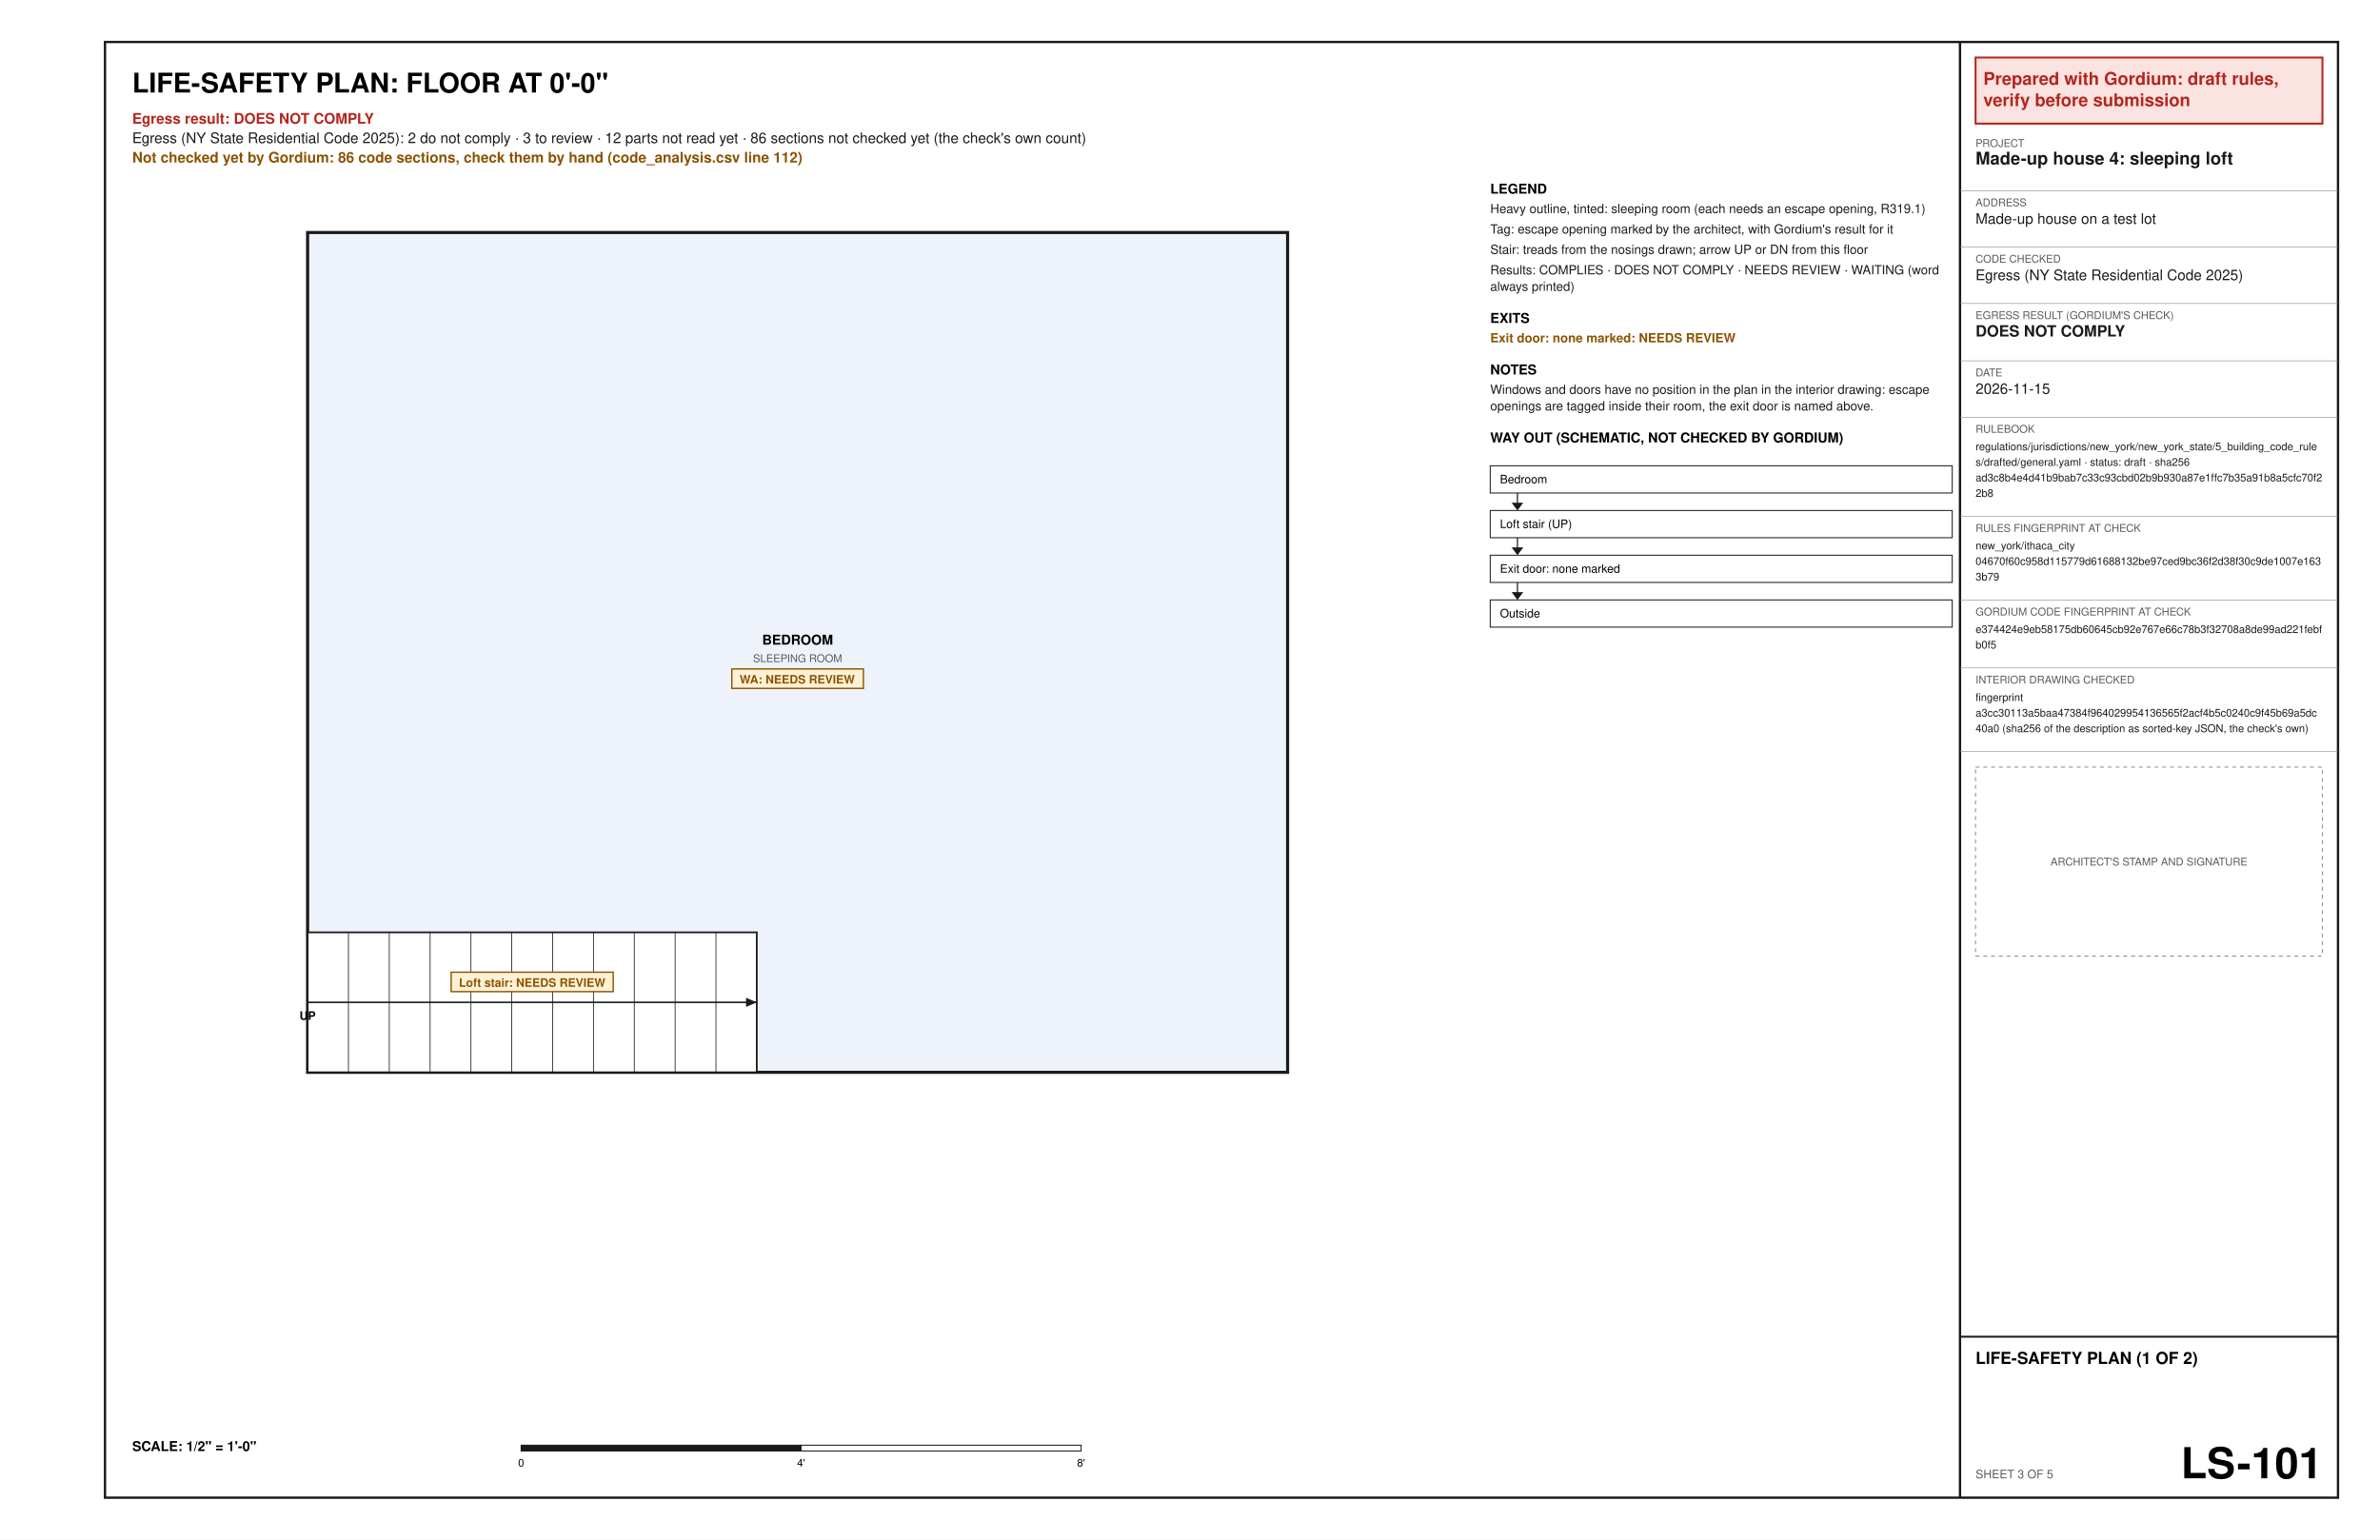
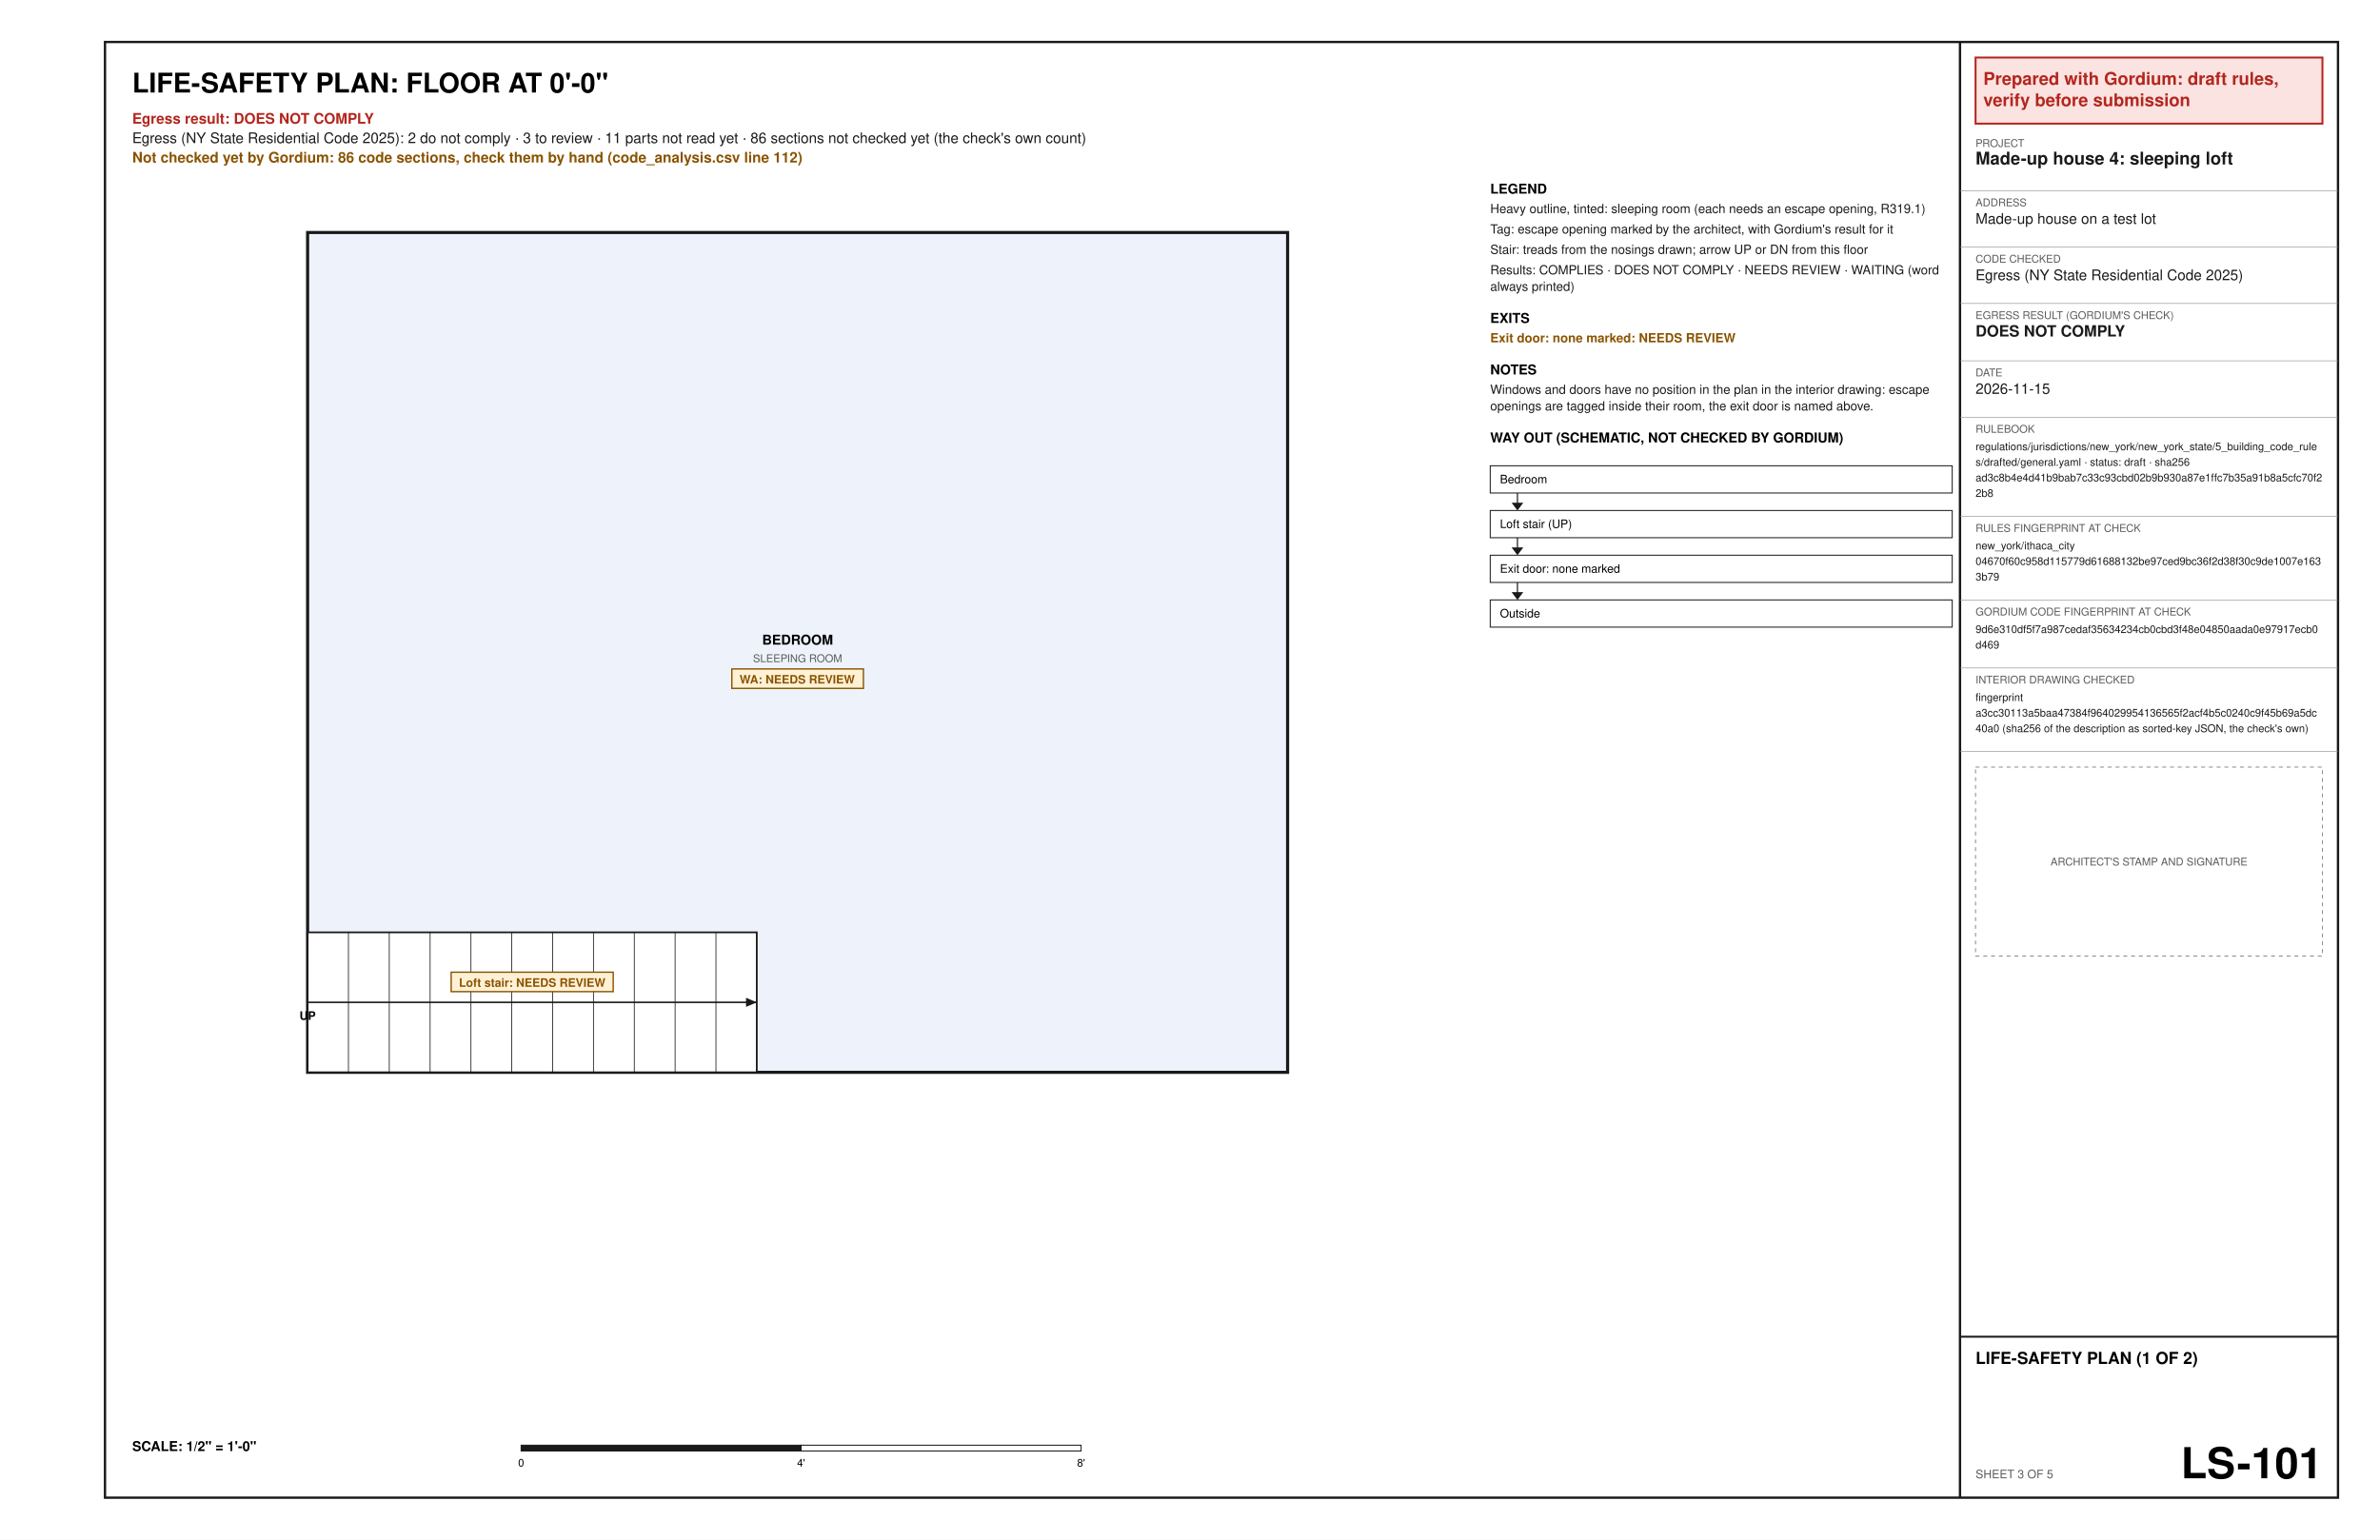
<svg xmlns="http://www.w3.org/2000/svg" width="17in" height="11in" viewBox="0 0 1224 792" font-family="Helvetica, Arial, sans-serif">
  <rect x="0" y="0" width="1224" height="792" fill="#ffffff" />
  <text x="68" y="47.6" font-size="14" font-weight="bold" text-anchor="start" fill="#000000" xml:space="preserve">LIFE-SAFETY PLAN: FLOOR AT 0'-0"</text>
  <text x="68" y="63.6" font-size="7.5" font-weight="bold" text-anchor="start" fill="#b3261e" xml:space="preserve">Egress result: DOES NOT COMPLY</text>
-   <text x="68" y="73.6" font-size="7.5" text-anchor="start" fill="#1a1a1a" xml:space="preserve">Egress (NY State Residential Code 2025): 2 do not comply · 3 to review · 12 parts not read yet · 86 sections not checked yet (the check's own count)</text>
+   <text x="68" y="73.6" font-size="7.5" text-anchor="start" fill="#1a1a1a" xml:space="preserve">Egress (NY State Residential Code 2025): 2 do not comply · 3 to review · 11 parts not read yet · 86 sections not checked yet (the check's own count)</text>
  <text x="68" y="83.6" font-size="7.5" font-weight="bold" text-anchor="start" fill="#8a5300" xml:space="preserve">Not checked yet by Gordium: 86 code sections, check them by hand (code_analysis.csv line 112)</text>
  <polygon points="158.2,551.6 662.2,551.6 662.2,119.6 158.2,119.6" fill="#eef3fb" stroke="#1a1a1a" stroke-width="1.6" />
  <text x="410.2" y="331.6" font-size="7" font-weight="bold" text-anchor="middle" fill="#000000" xml:space="preserve">BEDROOM</text>
  <text x="410.2" y="340.6" font-size="5.5" text-anchor="middle" fill="#5a5a5a" xml:space="preserve">SLEEPING ROOM</text>
  <polygon points="376.37,344.1 444.04,344.1 444.04,354.1 376.37,354.1" fill="#fff1d6" stroke="#8a5300" stroke-width="0.7" />
  <text x="380.37" y="351.6" font-size="6" font-weight="bold" text-anchor="start" fill="#8a5300" xml:space="preserve">WA: NEEDS REVIEW</text>
  <polygon points="158.2,551.6 158.2,479.6 389.2,479.6 389.2,551.6" fill="#ffffff" stroke="#1a1a1a" stroke-width="0.9" />
  <line x1="179.2" y1="551.6" x2="179.2" y2="479.6" stroke="#1a1a1a" stroke-width="0.4" />
  <line x1="200.2" y1="551.6" x2="200.2" y2="479.6" stroke="#1a1a1a" stroke-width="0.4" />
  <line x1="221.2" y1="551.6" x2="221.2" y2="479.6" stroke="#1a1a1a" stroke-width="0.4" />
  <line x1="242.2" y1="551.6" x2="242.2" y2="479.6" stroke="#1a1a1a" stroke-width="0.4" />
  <line x1="263.2" y1="551.6" x2="263.2" y2="479.6" stroke="#1a1a1a" stroke-width="0.4" />
  <line x1="284.2" y1="551.6" x2="284.2" y2="479.6" stroke="#1a1a1a" stroke-width="0.4" />
  <line x1="305.2" y1="551.6" x2="305.2" y2="479.6" stroke="#1a1a1a" stroke-width="0.4" />
  <line x1="326.2" y1="551.6" x2="326.2" y2="479.6" stroke="#1a1a1a" stroke-width="0.4" />
  <line x1="347.2" y1="551.6" x2="347.2" y2="479.6" stroke="#1a1a1a" stroke-width="0.4" />
  <line x1="368.2" y1="551.6" x2="368.2" y2="479.6" stroke="#1a1a1a" stroke-width="0.4" />
  <line x1="158.2" y1="515.6" x2="389.2" y2="515.6" stroke="#1a1a1a" stroke-width="0.8" />
  <polygon points="389.2,515.6 383.67,517.94 383.67,513.26" fill="#1a1a1a" />
  <text x="158.2" y="524.6" font-size="6" font-weight="bold" text-anchor="middle" fill="#000000" xml:space="preserve">UP</text>
  <polygon points="232.03,500.1 315.37,500.1 315.37,510.1 232.03,510.1" fill="#fff1d6" stroke="#8a5300" stroke-width="0.7" />
  <text x="236.03" y="507.6" font-size="6" font-weight="bold" text-anchor="start" fill="#8a5300" xml:space="preserve">Loft stair: NEEDS REVIEW</text>
  <text x="68" y="746.4" font-size="7" font-weight="bold" text-anchor="start" fill="#000000" xml:space="preserve">SCALE: 1/2" = 1'-0"</text>
  <polygon points="268,743.4 412,743.4 412,746.4 268,746.4" fill="#1a1a1a" stroke="#1a1a1a" stroke-width="0.5" />
  <polygon points="412,743.4 556,743.4 556,746.4 412,746.4" fill="#ffffff" stroke="#1a1a1a" stroke-width="0.5" />
  <text x="268" y="754.4" font-size="5.5" text-anchor="middle" fill="#000000" xml:space="preserve">0</text>
  <text x="412" y="754.4" font-size="5.5" text-anchor="middle" fill="#000000" xml:space="preserve">4'</text>
  <text x="556" y="754.4" font-size="5.5" text-anchor="middle" fill="#000000" xml:space="preserve">8'</text>
  <text x="766.4" y="99.6" font-size="7" font-weight="bold" text-anchor="start" fill="#000000" xml:space="preserve">LEGEND</text>
  <text x="766.4" y="109.6" font-size="6.5" text-anchor="start" fill="#1a1a1a" xml:space="preserve">Heavy outline, tinted: sleeping room (each needs an escape opening, R319.1)</text>
  <text x="766.4" y="120.1" font-size="6.5" text-anchor="start" fill="#1a1a1a" xml:space="preserve">Tag: escape opening marked by the architect, with Gordium's result for it</text>
  <text x="766.4" y="130.6" font-size="6.5" text-anchor="start" fill="#1a1a1a" xml:space="preserve">Stair: treads from the nosings drawn; arrow UP or DN from this floor</text>
  <text x="766.4" y="141.1" font-size="6.5" text-anchor="start" fill="#1a1a1a" xml:space="preserve">Results: COMPLIES · DOES NOT COMPLY · NEEDS REVIEW · WAITING (word</text>
  <text x="766.4" y="149.6" font-size="6.5" text-anchor="start" fill="#1a1a1a" xml:space="preserve">always printed)</text>
  <text x="766.4" y="166.1" font-size="7" font-weight="bold" text-anchor="start" fill="#000000" xml:space="preserve">EXITS</text>
  <text x="766.4" y="176.1" font-size="6.5" font-weight="bold" text-anchor="start" fill="#8a5300" xml:space="preserve">Exit door: none marked: NEEDS REVIEW</text>
  <text x="766.4" y="192.6" font-size="7" font-weight="bold" text-anchor="start" fill="#000000" xml:space="preserve">NOTES</text>
  <text x="766.4" y="202.6" font-size="6.5" text-anchor="start" fill="#1a1a1a" xml:space="preserve">Windows and doors have no position in the plan in the interior drawing: escape</text>
  <text x="766.4" y="211.1" font-size="6.5" text-anchor="start" fill="#1a1a1a" xml:space="preserve">openings are tagged inside their room, the exit door is named above.</text>
  <text x="766.4" y="227.6" font-size="7" font-weight="bold" text-anchor="start" fill="#000000" xml:space="preserve">WAY OUT (SCHEMATIC, NOT CHECKED BY GORDIUM)</text>
  <polygon points="766.4,239.6 1004,239.6 1004,253.6 766.4,253.6" fill="none" stroke="#1a1a1a" stroke-width="0.5" />
  <text x="771.4" y="248.6" font-size="6" text-anchor="start" fill="#000000" xml:space="preserve">Bedroom</text>
  <line x1="780.4" y1="253.6" x2="780.4" y2="261.6" stroke="#1a1a1a" stroke-width="0.6" />
  <polygon points="777.4,258.6 783.4,258.6 780.4,262.6" fill="#1a1a1a" />
  <polygon points="766.4,262.6 1004,262.6 1004,276.6 766.4,276.6" fill="none" stroke="#1a1a1a" stroke-width="0.5" />
  <text x="771.4" y="271.6" font-size="6" text-anchor="start" fill="#000000" xml:space="preserve">Loft stair (UP)</text>
  <line x1="780.4" y1="276.6" x2="780.4" y2="284.6" stroke="#1a1a1a" stroke-width="0.6" />
  <polygon points="777.4,281.6 783.4,281.6 780.4,285.6" fill="#1a1a1a" />
  <polygon points="766.4,285.6 1004,285.6 1004,299.6 766.4,299.6" fill="none" stroke="#1a1a1a" stroke-width="0.5" />
  <text x="771.4" y="294.6" font-size="6" text-anchor="start" fill="#000000" xml:space="preserve">Exit door: none marked</text>
  <line x1="780.4" y1="299.6" x2="780.4" y2="307.6" stroke="#1a1a1a" stroke-width="0.6" />
  <polygon points="777.4,304.6 783.4,304.6 780.4,308.6" fill="#1a1a1a" />
  <polygon points="766.4,308.6 1004,308.6 1004,322.6 766.4,322.6" fill="none" stroke="#1a1a1a" stroke-width="0.5" />
  <text x="771.4" y="317.6" font-size="6" text-anchor="start" fill="#000000" xml:space="preserve">Outside</text>
  <polygon points="54,21.6 1202.4,21.6 1202.4,770.4 54,770.4" fill="none" stroke="#1a1a1a" stroke-width="1.2" />
  <line x1="1008" y1="21.6" x2="1008" y2="770.4" stroke="#1a1a1a" stroke-width="1.2" />
  <polygon points="1016,29.6 1194.4,29.6 1194.4,63.6 1016,63.6" fill="#fbe3e1" stroke="#b3261e" stroke-width="1" />
  <text x="1020" y="43.6" font-size="9" font-weight="bold" text-anchor="start" fill="#b3261e" xml:space="preserve">Prepared with Gordium: draft rules,</text>
  <text x="1020" y="54.6" font-size="9" font-weight="bold" text-anchor="start" fill="#b3261e" xml:space="preserve">verify before submission</text>
  <text x="1016" y="75.6" font-size="5.5" text-anchor="start" fill="#5a5a5a" xml:space="preserve">PROJECT</text>
  <text x="1016" y="84.6" font-size="9" font-weight="bold" text-anchor="start" fill="#1a1a1a" xml:space="preserve">Made-up house 4: sleeping loft</text>
  <line x1="1008" y1="98.1" x2="1202.4" y2="98.1" stroke="#8c8c8c" stroke-width="0.3" />
  <text x="1016" y="106.1" font-size="5.5" text-anchor="start" fill="#5a5a5a" xml:space="preserve">ADDRESS</text>
  <text x="1016" y="115.1" font-size="7.5" text-anchor="start" fill="#1a1a1a" xml:space="preserve">Made-up house on a test lot</text>
  <line x1="1008" y1="127.1" x2="1202.4" y2="127.1" stroke="#8c8c8c" stroke-width="0.3" />
  <text x="1016" y="135.1" font-size="5.5" text-anchor="start" fill="#5a5a5a" xml:space="preserve">CODE CHECKED</text>
  <text x="1016" y="144.1" font-size="7.5" text-anchor="start" fill="#1a1a1a" xml:space="preserve">Egress (NY State Residential Code 2025)</text>
  <line x1="1008" y1="156.1" x2="1202.4" y2="156.1" stroke="#8c8c8c" stroke-width="0.3" />
  <text x="1016" y="164.1" font-size="5.5" text-anchor="start" fill="#5a5a5a" xml:space="preserve">EGRESS RESULT (GORDIUM'S CHECK)</text>
  <text x="1016" y="173.1" font-size="8" font-weight="bold" text-anchor="start" fill="#1a1a1a" xml:space="preserve">DOES NOT COMPLY</text>
  <line x1="1008" y1="185.6" x2="1202.4" y2="185.6" stroke="#8c8c8c" stroke-width="0.3" />
  <text x="1016" y="193.6" font-size="5.5" text-anchor="start" fill="#5a5a5a" xml:space="preserve">DATE</text>
  <text x="1016" y="202.6" font-size="7.5" text-anchor="start" fill="#1a1a1a" xml:space="preserve">2026-11-15</text>
  <line x1="1008" y1="214.6" x2="1202.4" y2="214.6" stroke="#8c8c8c" stroke-width="0.3" />
  <text x="1016" y="222.6" font-size="5.5" text-anchor="start" fill="#5a5a5a" xml:space="preserve">RULEBOOK</text>
  <text x="1016" y="231.6" font-size="5.5" text-anchor="start" fill="#1a1a1a" xml:space="preserve">regulations/jurisdictions/new_york/new_york_state/5_building_code_rule</text>
  <text x="1016" y="239.6" font-size="5.5" text-anchor="start" fill="#1a1a1a" xml:space="preserve">s/drafted/general.yaml · status: draft · sha256</text>
  <text x="1016" y="247.6" font-size="5.5" text-anchor="start" fill="#1a1a1a" xml:space="preserve">ad3c8b4e4d41b9bab7c33c93cbd02b9b930a87e1ffc7b35a91b8a5cfc70f2</text>
  <text x="1016" y="255.6" font-size="5.5" text-anchor="start" fill="#1a1a1a" xml:space="preserve">2b8</text>
  <line x1="1008" y1="265.6" x2="1202.4" y2="265.6" stroke="#8c8c8c" stroke-width="0.3" />
  <text x="1016" y="273.6" font-size="5.5" text-anchor="start" fill="#5a5a5a" xml:space="preserve">RULES FINGERPRINT AT CHECK</text>
  <text x="1016" y="282.6" font-size="5.5" text-anchor="start" fill="#1a1a1a" xml:space="preserve">new_york/ithaca_city</text>
  <text x="1016" y="290.6" font-size="5.5" text-anchor="start" fill="#1a1a1a" xml:space="preserve">04670f60c958d115779d61688132be97ced9bc36f2d38f30c9de1007e163</text>
  <text x="1016" y="298.6" font-size="5.5" text-anchor="start" fill="#1a1a1a" xml:space="preserve">3b79</text>
  <line x1="1008" y1="308.6" x2="1202.4" y2="308.6" stroke="#8c8c8c" stroke-width="0.3" />
  <text x="1016" y="316.6" font-size="5.5" text-anchor="start" fill="#5a5a5a" xml:space="preserve">GORDIUM CODE FINGERPRINT AT CHECK</text>
-   <text x="1016" y="325.6" font-size="5.5" text-anchor="start" fill="#1a1a1a" xml:space="preserve">e374424e9eb58175db60645cb92e767e66c78b3f32708a8de99ad221febf</text>
-   <text x="1016" y="333.6" font-size="5.5" text-anchor="start" fill="#1a1a1a" xml:space="preserve">b0f5</text>
+   <text x="1016" y="325.6" font-size="5.5" text-anchor="start" fill="#1a1a1a" xml:space="preserve">9d6e310df5f7a987cedaf35634234cb0cbd3f48e04850aada0e97917ecb0</text>
+   <text x="1016" y="333.6" font-size="5.5" text-anchor="start" fill="#1a1a1a" xml:space="preserve">d469</text>
  <line x1="1008" y1="343.6" x2="1202.4" y2="343.6" stroke="#8c8c8c" stroke-width="0.3" />
  <text x="1016" y="351.6" font-size="5.5" text-anchor="start" fill="#5a5a5a" xml:space="preserve">INTERIOR DRAWING CHECKED</text>
  <text x="1016" y="360.6" font-size="5.5" text-anchor="start" fill="#1a1a1a" xml:space="preserve">fingerprint</text>
  <text x="1016" y="368.6" font-size="5.5" text-anchor="start" fill="#1a1a1a" xml:space="preserve">a3cc30113a5baa47384f964029954136565f2acf4b5c0240c9f45b69a5dc</text>
  <text x="1016" y="376.6" font-size="5.5" text-anchor="start" fill="#1a1a1a" xml:space="preserve">40a0 (sha256 of the description as sorted-key JSON, the check's own)</text>
  <line x1="1008" y1="386.6" x2="1202.4" y2="386.6" stroke="#8c8c8c" stroke-width="0.3" />
  <polygon points="1016,394.6 1194.4,394.6 1194.4,491.8 1016,491.8" fill="none" stroke="#8c8c8c" stroke-width="0.5" stroke-dasharray="2 2" />
  <text x="1105.2" y="445.2" font-size="5.5" text-anchor="middle" fill="#5a5a5a" xml:space="preserve">ARCHITECT'S STAMP AND SIGNATURE</text>
  <line x1="1008" y1="687.6" x2="1202.4" y2="687.6" stroke="#1a1a1a" stroke-width="1" />
  <text x="1016" y="701.6" font-size="8.5" font-weight="bold" text-anchor="start" fill="#000000" xml:space="preserve">LIFE-SAFETY PLAN (1 OF 2)</text>
  <text x="1016" y="760.4" font-size="6" text-anchor="start" fill="#5a5a5a" xml:space="preserve">SHEET 3 OF 5</text>
  <text x="1194.4" y="760.4" font-size="22" font-weight="bold" text-anchor="end" fill="#000000" xml:space="preserve">LS-101</text>
</svg>
